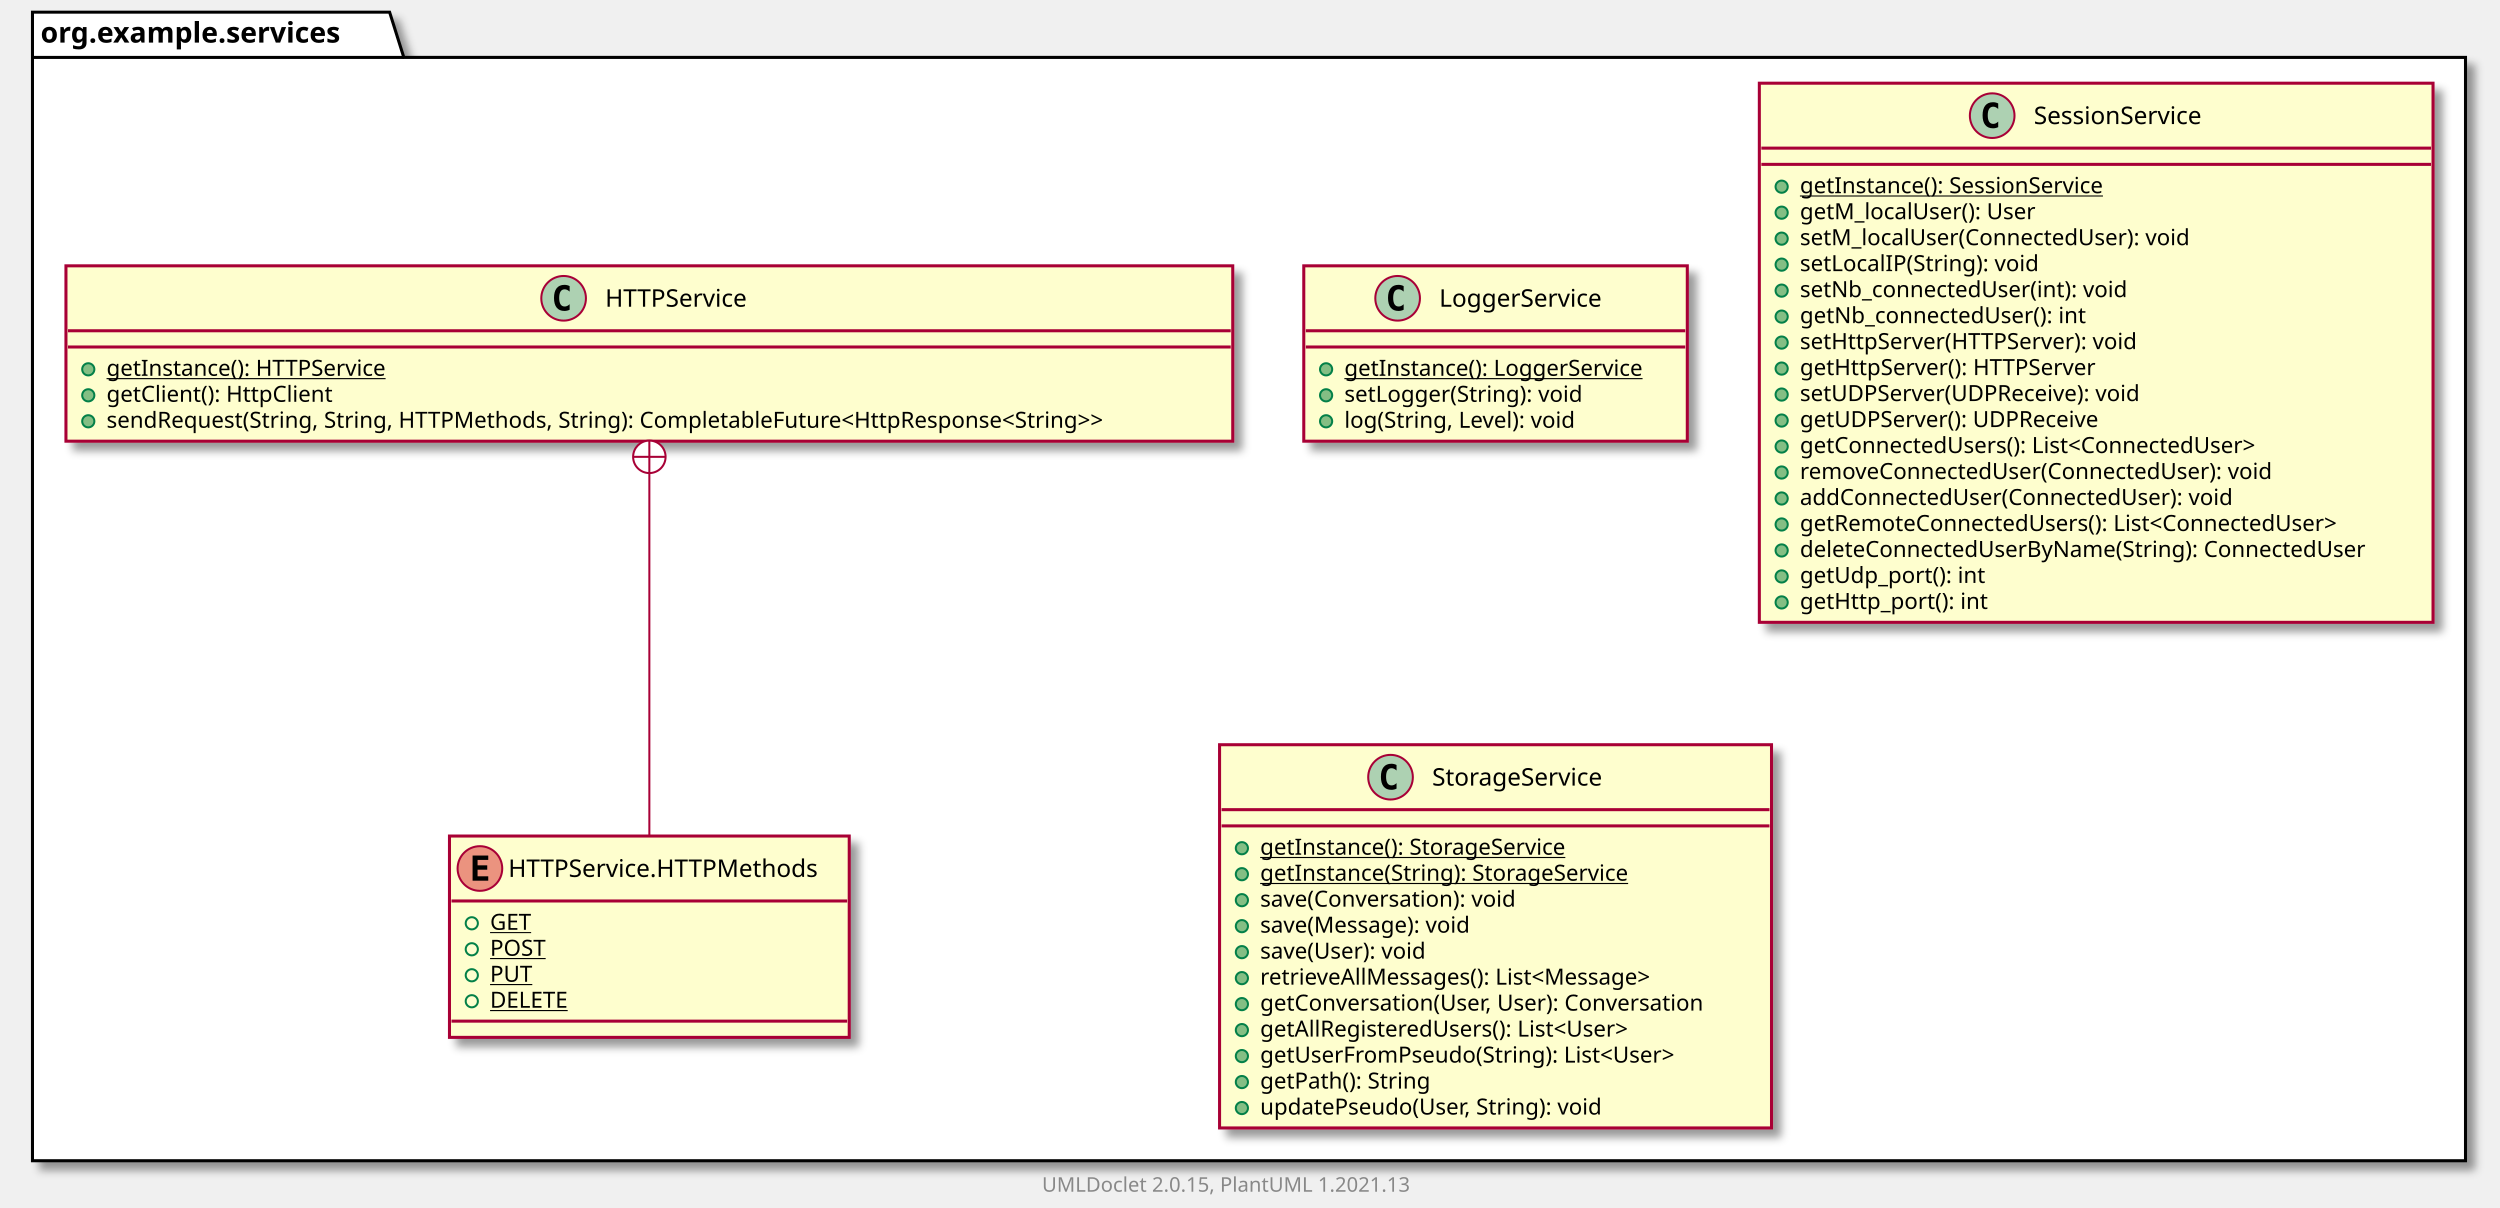
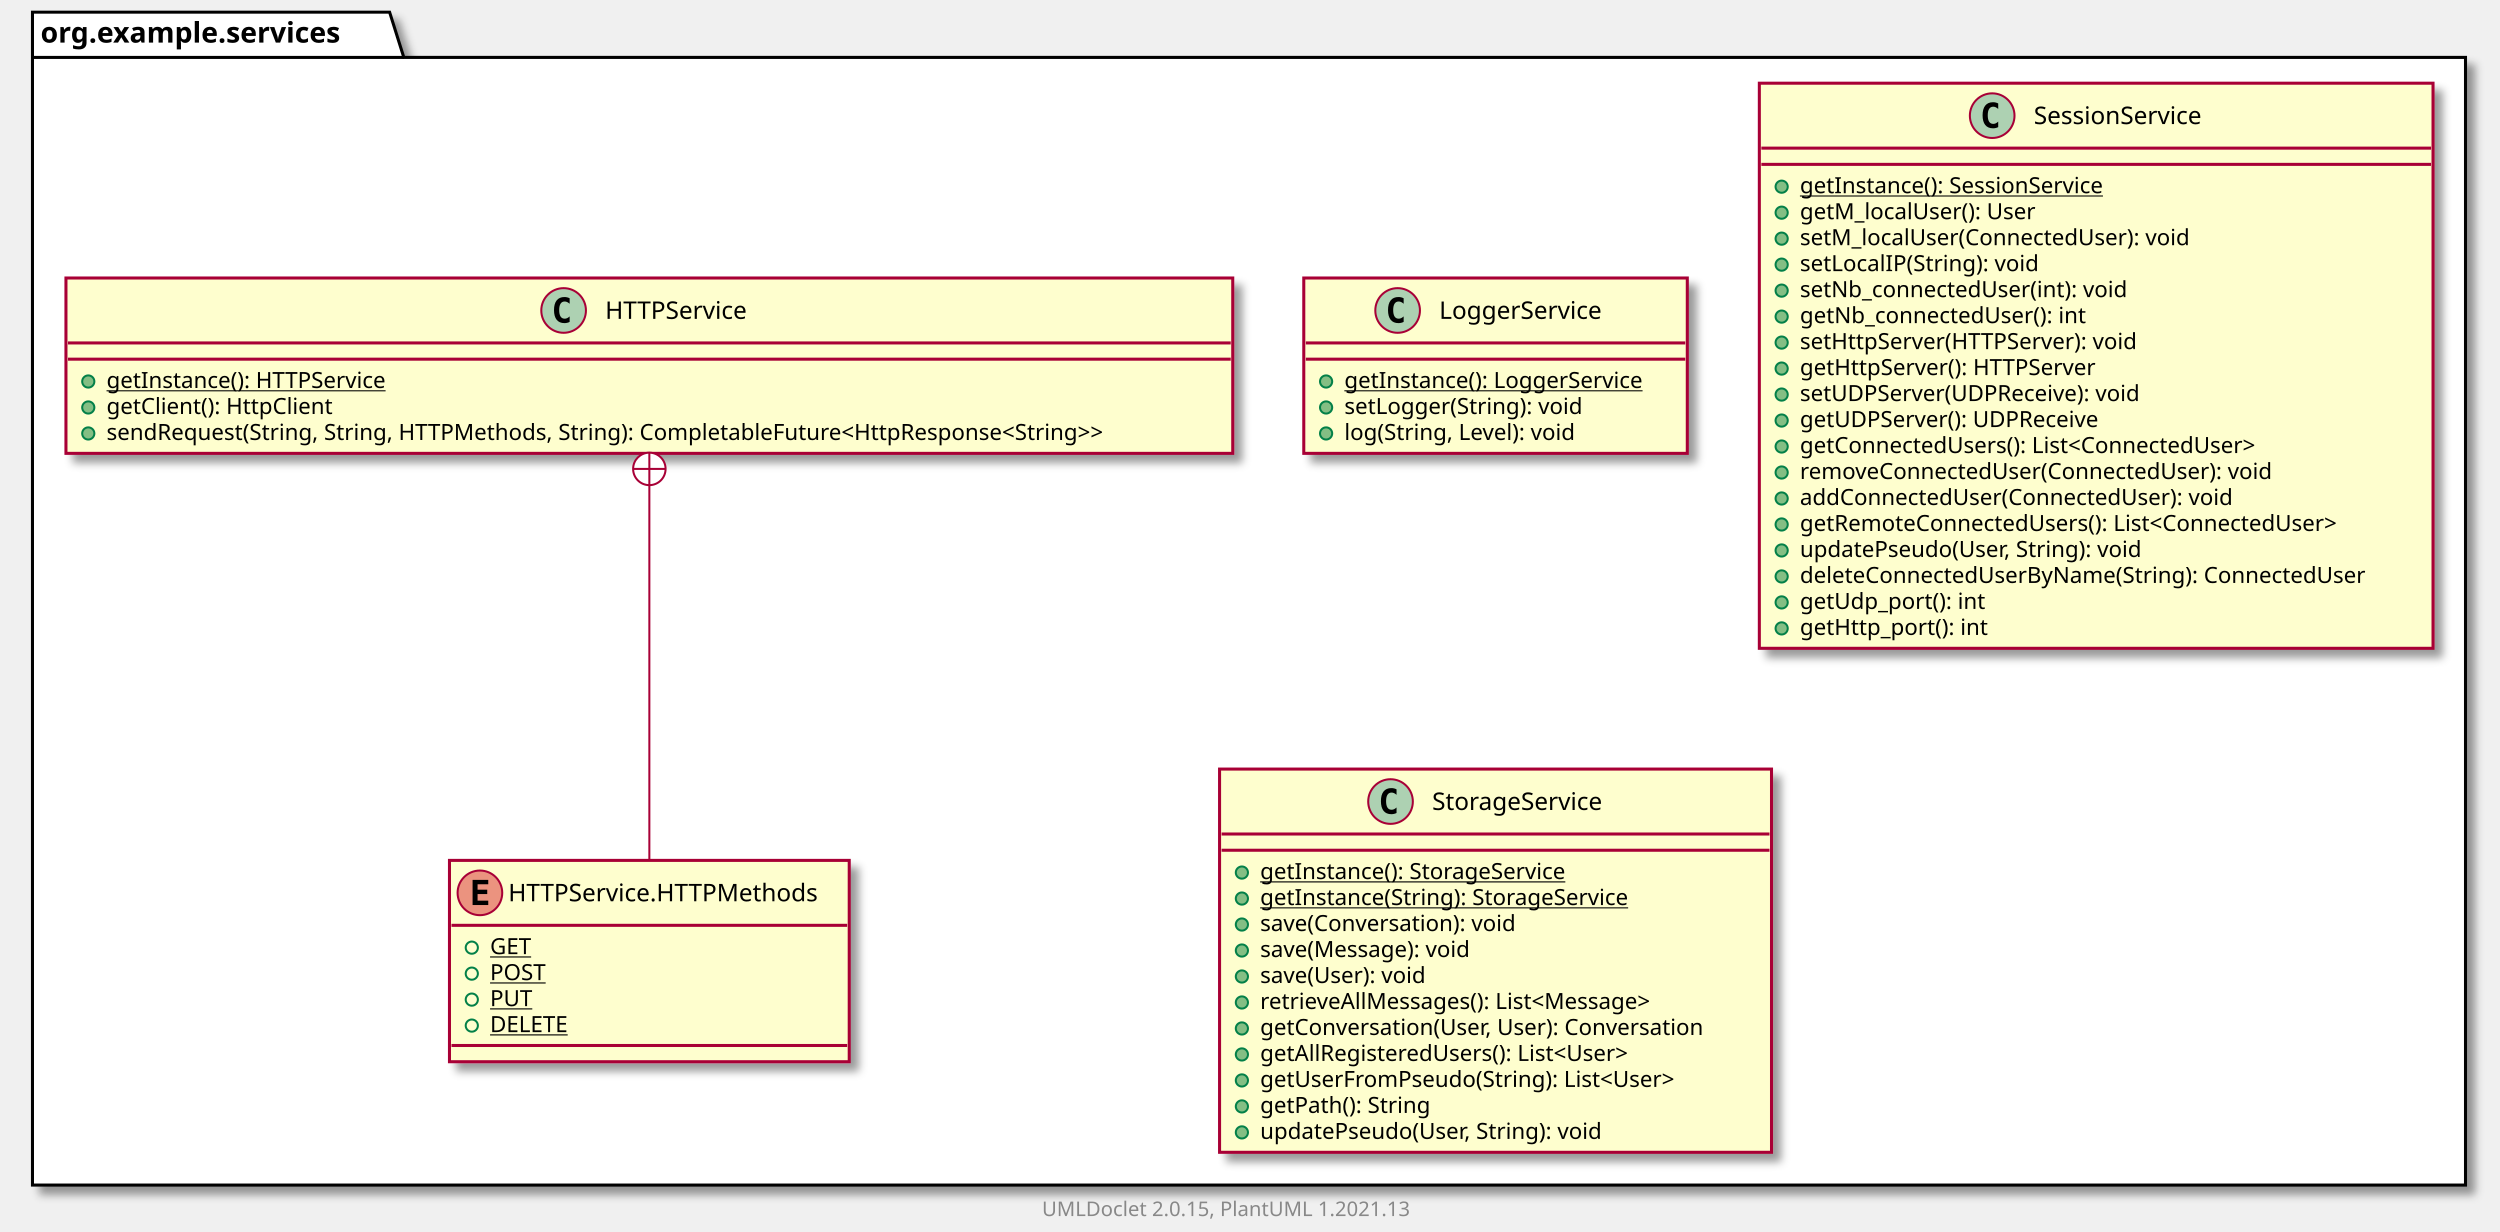
- <svg xmlns="http://www.w3.org/2000/svg" xmlns:xlink="http://www.w3.org/1999/xlink" contentScriptType="application/ecmascript" contentStyleType="text/css" height="595px" preserveAspectRatio="none" style="width:1232px;height:595px;background:#FFFFFF;" version="1.1" viewBox="0 0 1232 595" width="1232px" zoomAndPan="magnify">
+ <svg xmlns="http://www.w3.org/2000/svg" xmlns:xlink="http://www.w3.org/1999/xlink" contentScriptType="application/ecmascript" contentStyleType="text/css" height="607px" preserveAspectRatio="none" style="width:1232px;height:607px;background:#FFFFFF;" version="1.1" viewBox="0 0 1232 607" width="1232px" zoomAndPan="magnify">
  <defs>
-     <filter height="300%" id="fzl53jey7a62h" width="300%" x="-1" y="-1">
+     <filter height="300%" id="ff21q2yo9mvv9" width="300%" x="-1" y="-1">
      <feGaussianBlur result="blurOut" stdDeviation="2.0" />
      <feColorMatrix in="blurOut" result="blurOut2" type="matrix" values="0 0 0 0 0 0 0 0 0 0 0 0 0 0 0 0 0 0 .4 0" />
      <feOffset dx="4.0" dy="4.0" in="blurOut2" result="blurOut3" />
      <feBlend in="SourceGraphic" in2="blurOut3" mode="normal" />
    </filter>
  </defs>
  <g>
-     <polygon fill="#FFFFFF" filter="url(#fzl53jey7a62h)" points="16,6,192,6,199,28.297,1215,28.297,1215,572,16,572,16,6" style="stroke:#000000;stroke-width:1.5;" />
+     <polygon fill="#FFFFFF" filter="url(#ff21q2yo9mvv9)" points="16,6,192,6,199,28.297,1215,28.297,1215,584,16,584,16,6" style="stroke:#000000;stroke-width:1.5;" />
    <line style="stroke:#000000;stroke-width:1.5;" x1="16" x2="199" y1="28.297" y2="28.297" />
    <text fill="#000000" font-family="sans-serif" font-size="14" font-weight="bold" lengthAdjust="spacing" textLength="170" x="20" y="20.995">org.example.services</text>
    <a href="LoggerService.html" target="_top" title="LoggerService.html" xlink:actuate="onRequest" xlink:href="LoggerService.html" xlink:show="new" xlink:title="LoggerService.html" xlink:type="simple">
-       <rect codeLine="3" fill="#FEFECE" filter="url(#fzl53jey7a62h)" height="86.414" id="org.example.services.LoggerService" style="stroke:#A80036;stroke-width:1.5;" width="189" x="642.5" y="131" />
-       <ellipse cx="688.75" cy="147" fill="#ADD1B2" rx="11" ry="11" style="stroke:#A80036;stroke-width:1.0;" />
-       <path d="M691.719,152.641 Q691.141,152.938 690.5,153.078 Q689.859,153.234 689.156,153.234 Q686.656,153.234 685.328,151.594 Q684.016,149.938 684.016,146.812 Q684.016,143.688 685.328,142.031 Q686.656,140.375 689.156,140.375 Q689.859,140.375 690.5,140.531 Q691.156,140.688 691.719,140.984 L691.719,143.703 Q691.094,143.125 690.5,142.859 Q689.906,142.578 689.281,142.578 Q687.938,142.578 687.25,143.656 Q686.562,144.719 686.562,146.812 Q686.562,148.906 687.25,149.984 Q687.938,151.047 689.281,151.047 Q689.906,151.047 690.5,150.781 Q691.094,150.5 691.719,149.922 L691.719,152.641 Z " fill="#000000" />
-       <text fill="#000000" font-family="sans-serif" font-size="12" lengthAdjust="spacing" textLength="88" x="709.25" y="151.154">LoggerService</text>
-       <line style="stroke:#A80036;stroke-width:1.5;" x1="643.5" x2="830.5" y1="163" y2="163" />
-       <line style="stroke:#A80036;stroke-width:1.5;" x1="643.5" x2="830.5" y1="171" y2="171" />
-       <ellipse cx="653.5" cy="182" fill="#84BE84" rx="3" ry="3" style="stroke:#038048;stroke-width:1.0;" />
-       <text fill="#000000" font-family="sans-serif" font-size="11" lengthAdjust="spacing" text-decoration="underline" textLength="163" x="662.5" y="185.21">getInstance(): LoggerService</text>
-       <ellipse cx="653.5" cy="194.805" fill="#84BE84" rx="3" ry="3" style="stroke:#038048;stroke-width:1.0;" />
-       <text fill="#000000" font-family="sans-serif" font-size="11" lengthAdjust="spacing" textLength="130" x="662.5" y="198.015">setLogger(String): void</text>
-       <ellipse cx="653.5" cy="207.609" fill="#84BE84" rx="3" ry="3" style="stroke:#038048;stroke-width:1.0;" />
-       <text fill="#000000" font-family="sans-serif" font-size="11" lengthAdjust="spacing" textLength="127" x="662.5" y="210.82">log(String, Level): void</text>
+       <rect codeLine="3" fill="#FEFECE" filter="url(#ff21q2yo9mvv9)" height="86.414" id="org.example.services.LoggerService" style="stroke:#A80036;stroke-width:1.5;" width="189" x="642.5" y="137" />
+       <ellipse cx="688.75" cy="153" fill="#ADD1B2" rx="11" ry="11" style="stroke:#A80036;stroke-width:1.0;" />
+       <path d="M691.719,158.641 Q691.141,158.938 690.5,159.078 Q689.859,159.234 689.156,159.234 Q686.656,159.234 685.328,157.594 Q684.016,155.938 684.016,152.812 Q684.016,149.688 685.328,148.031 Q686.656,146.375 689.156,146.375 Q689.859,146.375 690.5,146.531 Q691.156,146.688 691.719,146.984 L691.719,149.703 Q691.094,149.125 690.5,148.859 Q689.906,148.578 689.281,148.578 Q687.938,148.578 687.25,149.656 Q686.562,150.719 686.562,152.812 Q686.562,154.906 687.25,155.984 Q687.938,157.047 689.281,157.047 Q689.906,157.047 690.5,156.781 Q691.094,156.5 691.719,155.922 L691.719,158.641 Z " fill="#000000" />
+       <text fill="#000000" font-family="sans-serif" font-size="12" lengthAdjust="spacing" textLength="88" x="709.25" y="157.154">LoggerService</text>
+       <line style="stroke:#A80036;stroke-width:1.5;" x1="643.5" x2="830.5" y1="169" y2="169" />
+       <line style="stroke:#A80036;stroke-width:1.5;" x1="643.5" x2="830.5" y1="177" y2="177" />
+       <ellipse cx="653.5" cy="188" fill="#84BE84" rx="3" ry="3" style="stroke:#038048;stroke-width:1.0;" />
+       <text fill="#000000" font-family="sans-serif" font-size="11" lengthAdjust="spacing" text-decoration="underline" textLength="163" x="662.5" y="191.21">getInstance(): LoggerService</text>
+       <ellipse cx="653.5" cy="200.805" fill="#84BE84" rx="3" ry="3" style="stroke:#038048;stroke-width:1.0;" />
+       <text fill="#000000" font-family="sans-serif" font-size="11" lengthAdjust="spacing" textLength="130" x="662.5" y="204.015">setLogger(String): void</text>
+       <ellipse cx="653.5" cy="213.609" fill="#84BE84" rx="3" ry="3" style="stroke:#038048;stroke-width:1.0;" />
+       <text fill="#000000" font-family="sans-serif" font-size="11" lengthAdjust="spacing" textLength="127" x="662.5" y="216.82">log(String, Level): void</text>
    </a>
    <a href="SessionService.html" target="_top" title="SessionService.html" xlink:actuate="onRequest" xlink:href="SessionService.html" xlink:show="new" xlink:title="SessionService.html" xlink:type="simple">
-       <rect codeLine="9" fill="#FEFECE" filter="url(#fzl53jey7a62h)" height="265.68" id="org.example.services.SessionService" style="stroke:#A80036;stroke-width:1.5;" width="332" x="867" y="41" />
+       <rect codeLine="9" fill="#FEFECE" filter="url(#ff21q2yo9mvv9)" height="278.484" id="org.example.services.SessionService" style="stroke:#A80036;stroke-width:1.5;" width="332" x="867" y="41" />
      <ellipse cx="981.75" cy="57" fill="#ADD1B2" rx="11" ry="11" style="stroke:#A80036;stroke-width:1.0;" />
      <path d="M984.719,62.641 Q984.141,62.938 983.5,63.078 Q982.859,63.234 982.156,63.234 Q979.656,63.234 978.328,61.594 Q977.016,59.938 977.016,56.812 Q977.016,53.688 978.328,52.031 Q979.656,50.375 982.156,50.375 Q982.859,50.375 983.5,50.531 Q984.156,50.688 984.719,50.984 L984.719,53.703 Q984.094,53.125 983.5,52.859 Q982.906,52.578 982.281,52.578 Q980.938,52.578 980.25,53.656 Q979.562,54.719 979.562,56.812 Q979.562,58.906 980.25,59.984 Q980.938,61.047 982.281,61.047 Q982.906,61.047 983.5,60.781 Q984.094,60.5 984.719,59.922 L984.719,62.641 Z " fill="#000000" />
      <text fill="#000000" font-family="sans-serif" font-size="12" lengthAdjust="spacing" textLength="94" x="1002.25" y="61.154">SessionService</text>
      <line style="stroke:#A80036;stroke-width:1.5;" x1="868" x2="1198" y1="73" y2="73" />
      <line style="stroke:#A80036;stroke-width:1.5;" x1="868" x2="1198" y1="81" y2="81" />
      <ellipse cx="878" cy="92" fill="#84BE84" rx="3" ry="3" style="stroke:#038048;stroke-width:1.0;" />
      <text fill="#000000" font-family="sans-serif" font-size="11" lengthAdjust="spacing" text-decoration="underline" textLength="170" x="887" y="95.21">getInstance(): SessionService</text>
      <ellipse cx="878" cy="104.805" fill="#84BE84" rx="3" ry="3" style="stroke:#038048;stroke-width:1.0;" />
      <text fill="#000000" font-family="sans-serif" font-size="11" lengthAdjust="spacing" textLength="129" x="887" y="108.015">getM_localUser(): User</text>
      <ellipse cx="878" cy="117.609" fill="#84BE84" rx="3" ry="3" style="stroke:#038048;stroke-width:1.0;" />
      <text fill="#000000" font-family="sans-serif" font-size="11" lengthAdjust="spacing" textLength="212" x="887" y="120.82">setM_localUser(ConnectedUser): void</text>
      <ellipse cx="878" cy="130.414" fill="#84BE84" rx="3" ry="3" style="stroke:#038048;stroke-width:1.0;" />
      <text fill="#000000" font-family="sans-serif" font-size="11" lengthAdjust="spacing" textLength="130" x="887" y="133.625">setLocalIP(String): void</text>
      <ellipse cx="878" cy="143.219" fill="#84BE84" rx="3" ry="3" style="stroke:#038048;stroke-width:1.0;" />
      <text fill="#000000" font-family="sans-serif" font-size="11" lengthAdjust="spacing" textLength="177" x="887" y="146.429">setNb_connectedUser(int): void</text>
      <ellipse cx="878" cy="156.023" fill="#84BE84" rx="3" ry="3" style="stroke:#038048;stroke-width:1.0;" />
      <text fill="#000000" font-family="sans-serif" font-size="11" lengthAdjust="spacing" textLength="154" x="887" y="159.234">getNb_connectedUser(): int</text>
      <ellipse cx="878" cy="168.828" fill="#84BE84" rx="3" ry="3" style="stroke:#038048;stroke-width:1.0;" />
      <text fill="#000000" font-family="sans-serif" font-size="11" lengthAdjust="spacing" textLength="185" x="887" y="172.039">setHttpServer(HTTPServer): void</text>
      <ellipse cx="878" cy="181.633" fill="#84BE84" rx="3" ry="3" style="stroke:#038048;stroke-width:1.0;" />
      <text fill="#000000" font-family="sans-serif" font-size="11" lengthAdjust="spacing" textLength="162" x="887" y="184.843">getHttpServer(): HTTPServer</text>
      <ellipse cx="878" cy="194.438" fill="#84BE84" rx="3" ry="3" style="stroke:#038048;stroke-width:1.0;" />
      <text fill="#000000" font-family="sans-serif" font-size="11" lengthAdjust="spacing" textLength="184" x="887" y="197.648">setUDPServer(UDPReceive): void</text>
      <ellipse cx="878" cy="207.242" fill="#84BE84" rx="3" ry="3" style="stroke:#038048;stroke-width:1.0;" />
      <text fill="#000000" font-family="sans-serif" font-size="11" lengthAdjust="spacing" textLength="161" x="887" y="210.453">getUDPServer(): UDPReceive</text>
      <ellipse cx="878" cy="220.047" fill="#84BE84" rx="3" ry="3" style="stroke:#038048;stroke-width:1.0;" />
      <text fill="#000000" font-family="sans-serif" font-size="11" lengthAdjust="spacing" textLength="253" x="887" y="223.257">getConnectedUsers(): List&lt;ConnectedUser&gt;</text>
      <ellipse cx="878" cy="232.852" fill="#84BE84" rx="3" ry="3" style="stroke:#038048;stroke-width:1.0;" />
      <text fill="#000000" font-family="sans-serif" font-size="11" lengthAdjust="spacing" textLength="256" x="887" y="236.062">removeConnectedUser(ConnectedUser): void</text>
      <ellipse cx="878" cy="245.656" fill="#84BE84" rx="3" ry="3" style="stroke:#038048;stroke-width:1.0;" />
      <text fill="#000000" font-family="sans-serif" font-size="11" lengthAdjust="spacing" textLength="234" x="887" y="248.867">addConnectedUser(ConnectedUser): void</text>
      <ellipse cx="878" cy="258.461" fill="#84BE84" rx="3" ry="3" style="stroke:#038048;stroke-width:1.0;" />
      <text fill="#000000" font-family="sans-serif" font-size="11" lengthAdjust="spacing" textLength="296" x="887" y="261.671">getRemoteConnectedUsers(): List&lt;ConnectedUser&gt;</text>
      <ellipse cx="878" cy="271.266" fill="#84BE84" rx="3" ry="3" style="stroke:#038048;stroke-width:1.0;" />
-       <text fill="#000000" font-family="sans-serif" font-size="11" lengthAdjust="spacing" textLength="306" x="887" y="274.476">deleteConnectedUserByName(String): ConnectedUser</text>
+       <text fill="#000000" font-family="sans-serif" font-size="11" lengthAdjust="spacing" textLength="189" x="887" y="274.476">updatePseudo(User, String): void</text>
      <ellipse cx="878" cy="284.07" fill="#84BE84" rx="3" ry="3" style="stroke:#038048;stroke-width:1.0;" />
-       <text fill="#000000" font-family="sans-serif" font-size="11" lengthAdjust="spacing" textLength="99" x="887" y="287.281">getUdp_port(): int</text>
+       <text fill="#000000" font-family="sans-serif" font-size="11" lengthAdjust="spacing" textLength="306" x="887" y="287.281">deleteConnectedUserByName(String): ConnectedUser</text>
      <ellipse cx="878" cy="296.875" fill="#84BE84" rx="3" ry="3" style="stroke:#038048;stroke-width:1.0;" />
-       <text fill="#000000" font-family="sans-serif" font-size="11" lengthAdjust="spacing" textLength="100" x="887" y="300.085">getHttp_port(): int</text>
+       <text fill="#000000" font-family="sans-serif" font-size="11" lengthAdjust="spacing" textLength="99" x="887" y="300.085">getUdp_port(): int</text>
+       <ellipse cx="878" cy="309.68" fill="#84BE84" rx="3" ry="3" style="stroke:#038048;stroke-width:1.0;" />
+       <text fill="#000000" font-family="sans-serif" font-size="11" lengthAdjust="spacing" textLength="100" x="887" y="312.89">getHttp_port(): int</text>
    </a>
    <a href="StorageService.html" target="_top" title="StorageService.html" xlink:actuate="onRequest" xlink:href="StorageService.html" xlink:show="new" xlink:title="StorageService.html" xlink:type="simple">
-       <rect codeLine="29" fill="#FEFECE" filter="url(#fzl53jey7a62h)" height="188.852" id="org.example.services.StorageService" style="stroke:#A80036;stroke-width:1.5;" width="272" x="601" y="367" />
-       <ellipse cx="685.25" cy="383" fill="#ADD1B2" rx="11" ry="11" style="stroke:#A80036;stroke-width:1.0;" />
-       <path d="M688.219,388.641 Q687.641,388.938 687,389.078 Q686.359,389.234 685.656,389.234 Q683.156,389.234 681.828,387.594 Q680.516,385.938 680.516,382.812 Q680.516,379.688 681.828,378.031 Q683.156,376.375 685.656,376.375 Q686.359,376.375 687,376.531 Q687.656,376.688 688.219,376.984 L688.219,379.703 Q687.594,379.125 687,378.859 Q686.406,378.578 685.781,378.578 Q684.438,378.578 683.75,379.656 Q683.062,380.719 683.062,382.812 Q683.062,384.906 683.75,385.984 Q684.438,387.047 685.781,387.047 Q686.406,387.047 687,386.781 Q687.594,386.5 688.219,385.922 L688.219,388.641 Z " fill="#000000" />
-       <text fill="#000000" font-family="sans-serif" font-size="12" lengthAdjust="spacing" textLength="95" x="705.75" y="387.154">StorageService</text>
-       <line style="stroke:#A80036;stroke-width:1.5;" x1="602" x2="872" y1="399" y2="399" />
-       <line style="stroke:#A80036;stroke-width:1.5;" x1="602" x2="872" y1="407" y2="407" />
-       <ellipse cx="612" cy="418" fill="#84BE84" rx="3" ry="3" style="stroke:#038048;stroke-width:1.0;" />
-       <text fill="#000000" font-family="sans-serif" font-size="11" lengthAdjust="spacing" text-decoration="underline" textLength="169" x="621" y="421.21">getInstance(): StorageService</text>
-       <ellipse cx="612" cy="430.805" fill="#84BE84" rx="3" ry="3" style="stroke:#038048;stroke-width:1.0;" />
-       <text fill="#000000" font-family="sans-serif" font-size="11" lengthAdjust="spacing" text-decoration="underline" textLength="203" x="621" y="434.015">getInstance(String): StorageService</text>
-       <ellipse cx="612" cy="443.609" fill="#84BE84" rx="3" ry="3" style="stroke:#038048;stroke-width:1.0;" />
-       <text fill="#000000" font-family="sans-serif" font-size="11" lengthAdjust="spacing" textLength="141" x="621" y="446.82">save(Conversation): void</text>
-       <ellipse cx="612" cy="456.414" fill="#84BE84" rx="3" ry="3" style="stroke:#038048;stroke-width:1.0;" />
-       <text fill="#000000" font-family="sans-serif" font-size="11" lengthAdjust="spacing" textLength="117" x="621" y="459.625">save(Message): void</text>
-       <ellipse cx="612" cy="469.219" fill="#84BE84" rx="3" ry="3" style="stroke:#038048;stroke-width:1.0;" />
-       <text fill="#000000" font-family="sans-serif" font-size="11" lengthAdjust="spacing" textLength="93" x="621" y="472.429">save(User): void</text>
-       <ellipse cx="612" cy="482.023" fill="#84BE84" rx="3" ry="3" style="stroke:#038048;stroke-width:1.0;" />
-       <text fill="#000000" font-family="sans-serif" font-size="11" lengthAdjust="spacing" textLength="220" x="621" y="485.234">retrieveAllMessages(): List&lt;Message&gt;</text>
-       <ellipse cx="612" cy="494.828" fill="#84BE84" rx="3" ry="3" style="stroke:#038048;stroke-width:1.0;" />
-       <text fill="#000000" font-family="sans-serif" font-size="11" lengthAdjust="spacing" textLength="246" x="621" y="498.039">getConversation(User, User): Conversation</text>
-       <ellipse cx="612" cy="507.633" fill="#84BE84" rx="3" ry="3" style="stroke:#038048;stroke-width:1.0;" />
-       <text fill="#000000" font-family="sans-serif" font-size="11" lengthAdjust="spacing" textLength="207" x="621" y="510.843">getAllRegisteredUsers(): List&lt;User&gt;</text>
-       <ellipse cx="612" cy="520.438" fill="#84BE84" rx="3" ry="3" style="stroke:#038048;stroke-width:1.0;" />
-       <text fill="#000000" font-family="sans-serif" font-size="11" lengthAdjust="spacing" textLength="231" x="621" y="523.648">getUserFromPseudo(String): List&lt;User&gt;</text>
-       <ellipse cx="612" cy="533.242" fill="#84BE84" rx="3" ry="3" style="stroke:#038048;stroke-width:1.0;" />
-       <text fill="#000000" font-family="sans-serif" font-size="11" lengthAdjust="spacing" textLength="93" x="621" y="536.453">getPath(): String</text>
-       <ellipse cx="612" cy="546.047" fill="#84BE84" rx="3" ry="3" style="stroke:#038048;stroke-width:1.0;" />
-       <text fill="#000000" font-family="sans-serif" font-size="11" lengthAdjust="spacing" textLength="189" x="621" y="549.257">updatePseudo(User, String): void</text>
+       <rect codeLine="30" fill="#FEFECE" filter="url(#ff21q2yo9mvv9)" height="188.852" id="org.example.services.StorageService" style="stroke:#A80036;stroke-width:1.5;" width="272" x="601" y="379" />
+       <ellipse cx="685.25" cy="395" fill="#ADD1B2" rx="11" ry="11" style="stroke:#A80036;stroke-width:1.0;" />
+       <path d="M688.219,400.641 Q687.641,400.938 687,401.078 Q686.359,401.234 685.656,401.234 Q683.156,401.234 681.828,399.594 Q680.516,397.938 680.516,394.812 Q680.516,391.688 681.828,390.031 Q683.156,388.375 685.656,388.375 Q686.359,388.375 687,388.531 Q687.656,388.688 688.219,388.984 L688.219,391.703 Q687.594,391.125 687,390.859 Q686.406,390.578 685.781,390.578 Q684.438,390.578 683.75,391.656 Q683.062,392.719 683.062,394.812 Q683.062,396.906 683.75,397.984 Q684.438,399.047 685.781,399.047 Q686.406,399.047 687,398.781 Q687.594,398.5 688.219,397.922 L688.219,400.641 Z " fill="#000000" />
+       <text fill="#000000" font-family="sans-serif" font-size="12" lengthAdjust="spacing" textLength="95" x="705.75" y="399.154">StorageService</text>
+       <line style="stroke:#A80036;stroke-width:1.5;" x1="602" x2="872" y1="411" y2="411" />
+       <line style="stroke:#A80036;stroke-width:1.5;" x1="602" x2="872" y1="419" y2="419" />
+       <ellipse cx="612" cy="430" fill="#84BE84" rx="3" ry="3" style="stroke:#038048;stroke-width:1.0;" />
+       <text fill="#000000" font-family="sans-serif" font-size="11" lengthAdjust="spacing" text-decoration="underline" textLength="169" x="621" y="433.21">getInstance(): StorageService</text>
+       <ellipse cx="612" cy="442.805" fill="#84BE84" rx="3" ry="3" style="stroke:#038048;stroke-width:1.0;" />
+       <text fill="#000000" font-family="sans-serif" font-size="11" lengthAdjust="spacing" text-decoration="underline" textLength="203" x="621" y="446.015">getInstance(String): StorageService</text>
+       <ellipse cx="612" cy="455.609" fill="#84BE84" rx="3" ry="3" style="stroke:#038048;stroke-width:1.0;" />
+       <text fill="#000000" font-family="sans-serif" font-size="11" lengthAdjust="spacing" textLength="141" x="621" y="458.82">save(Conversation): void</text>
+       <ellipse cx="612" cy="468.414" fill="#84BE84" rx="3" ry="3" style="stroke:#038048;stroke-width:1.0;" />
+       <text fill="#000000" font-family="sans-serif" font-size="11" lengthAdjust="spacing" textLength="117" x="621" y="471.625">save(Message): void</text>
+       <ellipse cx="612" cy="481.219" fill="#84BE84" rx="3" ry="3" style="stroke:#038048;stroke-width:1.0;" />
+       <text fill="#000000" font-family="sans-serif" font-size="11" lengthAdjust="spacing" textLength="93" x="621" y="484.429">save(User): void</text>
+       <ellipse cx="612" cy="494.023" fill="#84BE84" rx="3" ry="3" style="stroke:#038048;stroke-width:1.0;" />
+       <text fill="#000000" font-family="sans-serif" font-size="11" lengthAdjust="spacing" textLength="220" x="621" y="497.234">retrieveAllMessages(): List&lt;Message&gt;</text>
+       <ellipse cx="612" cy="506.828" fill="#84BE84" rx="3" ry="3" style="stroke:#038048;stroke-width:1.0;" />
+       <text fill="#000000" font-family="sans-serif" font-size="11" lengthAdjust="spacing" textLength="246" x="621" y="510.039">getConversation(User, User): Conversation</text>
+       <ellipse cx="612" cy="519.633" fill="#84BE84" rx="3" ry="3" style="stroke:#038048;stroke-width:1.0;" />
+       <text fill="#000000" font-family="sans-serif" font-size="11" lengthAdjust="spacing" textLength="207" x="621" y="522.843">getAllRegisteredUsers(): List&lt;User&gt;</text>
+       <ellipse cx="612" cy="532.438" fill="#84BE84" rx="3" ry="3" style="stroke:#038048;stroke-width:1.0;" />
+       <text fill="#000000" font-family="sans-serif" font-size="11" lengthAdjust="spacing" textLength="231" x="621" y="535.648">getUserFromPseudo(String): List&lt;User&gt;</text>
+       <ellipse cx="612" cy="545.242" fill="#84BE84" rx="3" ry="3" style="stroke:#038048;stroke-width:1.0;" />
+       <text fill="#000000" font-family="sans-serif" font-size="11" lengthAdjust="spacing" textLength="93" x="621" y="548.453">getPath(): String</text>
+       <ellipse cx="612" cy="558.047" fill="#84BE84" rx="3" ry="3" style="stroke:#038048;stroke-width:1.0;" />
+       <text fill="#000000" font-family="sans-serif" font-size="11" lengthAdjust="spacing" textLength="189" x="621" y="561.257">updatePseudo(User, String): void</text>
    </a>
    <a href="HTTPService.html" target="_top" title="HTTPService.html" xlink:actuate="onRequest" xlink:href="HTTPService.html" xlink:show="new" xlink:title="HTTPService.html" xlink:type="simple">
-       <rect codeLine="43" fill="#FEFECE" filter="url(#fzl53jey7a62h)" height="86.414" id="org.example.services.HTTPService" style="stroke:#A80036;stroke-width:1.5;" width="575" x="32.5" y="131" />
-       <ellipse cx="277.75" cy="147" fill="#ADD1B2" rx="11" ry="11" style="stroke:#A80036;stroke-width:1.0;" />
-       <path d="M280.719,152.641 Q280.141,152.938 279.5,153.078 Q278.859,153.234 278.156,153.234 Q275.656,153.234 274.328,151.594 Q273.016,149.938 273.016,146.812 Q273.016,143.688 274.328,142.031 Q275.656,140.375 278.156,140.375 Q278.859,140.375 279.5,140.531 Q280.156,140.688 280.719,140.984 L280.719,143.703 Q280.094,143.125 279.5,142.859 Q278.906,142.578 278.281,142.578 Q276.938,142.578 276.25,143.656 Q275.562,144.719 275.562,146.812 Q275.562,148.906 276.25,149.984 Q276.938,151.047 278.281,151.047 Q278.906,151.047 279.5,150.781 Q280.094,150.5 280.719,149.922 L280.719,152.641 Z " fill="#000000" />
-       <text fill="#000000" font-family="sans-serif" font-size="12" lengthAdjust="spacing" textLength="76" x="298.25" y="151.154">HTTPService</text>
-       <line style="stroke:#A80036;stroke-width:1.5;" x1="33.5" x2="606.5" y1="163" y2="163" />
-       <line style="stroke:#A80036;stroke-width:1.5;" x1="33.5" x2="606.5" y1="171" y2="171" />
-       <ellipse cx="43.5" cy="182" fill="#84BE84" rx="3" ry="3" style="stroke:#038048;stroke-width:1.0;" />
-       <text fill="#000000" font-family="sans-serif" font-size="11" lengthAdjust="spacing" text-decoration="underline" textLength="153" x="52.5" y="185.21">getInstance(): HTTPService</text>
-       <ellipse cx="43.5" cy="194.805" fill="#84BE84" rx="3" ry="3" style="stroke:#038048;stroke-width:1.0;" />
-       <text fill="#000000" font-family="sans-serif" font-size="11" lengthAdjust="spacing" textLength="121" x="52.5" y="198.015">getClient(): HttpClient</text>
-       <ellipse cx="43.5" cy="207.609" fill="#84BE84" rx="3" ry="3" style="stroke:#038048;stroke-width:1.0;" />
-       <text fill="#000000" font-family="sans-serif" font-size="11" lengthAdjust="spacing" textLength="549" x="52.5" y="210.82">sendRequest(String, String, HTTPMethods, String): CompletableFuture&lt;HttpResponse&lt;String&gt;&gt;</text>
+       <rect codeLine="44" fill="#FEFECE" filter="url(#ff21q2yo9mvv9)" height="86.414" id="org.example.services.HTTPService" style="stroke:#A80036;stroke-width:1.5;" width="575" x="32.5" y="137" />
+       <ellipse cx="277.75" cy="153" fill="#ADD1B2" rx="11" ry="11" style="stroke:#A80036;stroke-width:1.0;" />
+       <path d="M280.719,158.641 Q280.141,158.938 279.5,159.078 Q278.859,159.234 278.156,159.234 Q275.656,159.234 274.328,157.594 Q273.016,155.938 273.016,152.812 Q273.016,149.688 274.328,148.031 Q275.656,146.375 278.156,146.375 Q278.859,146.375 279.5,146.531 Q280.156,146.688 280.719,146.984 L280.719,149.703 Q280.094,149.125 279.5,148.859 Q278.906,148.578 278.281,148.578 Q276.938,148.578 276.25,149.656 Q275.562,150.719 275.562,152.812 Q275.562,154.906 276.25,155.984 Q276.938,157.047 278.281,157.047 Q278.906,157.047 279.5,156.781 Q280.094,156.5 280.719,155.922 L280.719,158.641 Z " fill="#000000" />
+       <text fill="#000000" font-family="sans-serif" font-size="12" lengthAdjust="spacing" textLength="76" x="298.25" y="157.154">HTTPService</text>
+       <line style="stroke:#A80036;stroke-width:1.5;" x1="33.5" x2="606.5" y1="169" y2="169" />
+       <line style="stroke:#A80036;stroke-width:1.5;" x1="33.5" x2="606.5" y1="177" y2="177" />
+       <ellipse cx="43.5" cy="188" fill="#84BE84" rx="3" ry="3" style="stroke:#038048;stroke-width:1.0;" />
+       <text fill="#000000" font-family="sans-serif" font-size="11" lengthAdjust="spacing" text-decoration="underline" textLength="153" x="52.5" y="191.21">getInstance(): HTTPService</text>
+       <ellipse cx="43.5" cy="200.805" fill="#84BE84" rx="3" ry="3" style="stroke:#038048;stroke-width:1.0;" />
+       <text fill="#000000" font-family="sans-serif" font-size="11" lengthAdjust="spacing" textLength="121" x="52.5" y="204.015">getClient(): HttpClient</text>
+       <ellipse cx="43.5" cy="213.609" fill="#84BE84" rx="3" ry="3" style="stroke:#038048;stroke-width:1.0;" />
+       <text fill="#000000" font-family="sans-serif" font-size="11" lengthAdjust="spacing" textLength="549" x="52.5" y="216.82">sendRequest(String, String, HTTPMethods, String): CompletableFuture&lt;HttpResponse&lt;String&gt;&gt;</text>
    </a>
    <a href="HTTPService.HTTPMethods.html" target="_top" title="HTTPService.HTTPMethods.html" xlink:actuate="onRequest" xlink:href="HTTPService.HTTPMethods.html" xlink:show="new" xlink:title="HTTPService.HTTPMethods.html" xlink:type="simple">
-       <rect codeLine="49" fill="#FEFECE" filter="url(#fzl53jey7a62h)" height="99.219" id="org.example.services.HTTPService.HTTPMethods" style="stroke:#A80036;stroke-width:1.5;" width="197" x="221.5" y="412" />
-       <ellipse cx="236.5" cy="428" fill="#EB937F" rx="11" ry="11" style="stroke:#A80036;stroke-width:1.0;" />
-       <path d="M240.609,434 L232.891,434 L232.891,421.609 L240.609,421.609 L240.609,423.766 L235.344,423.766 L235.344,426.438 L240.109,426.438 L240.109,428.594 L235.344,428.594 L235.344,431.844 L240.609,431.844 L240.609,434 Z " fill="#000000" />
-       <text fill="#000000" font-family="sans-serif" font-size="12" lengthAdjust="spacing" textLength="165" x="250.5" y="432.154">HTTPService.HTTPMethods</text>
-       <line style="stroke:#A80036;stroke-width:1.5;" x1="222.5" x2="417.5" y1="444" y2="444" />
-       <ellipse cx="232.5" cy="455" rx="3" ry="3" style="stroke:#038048;stroke-width:1.0;fill:none;" />
-       <text fill="#000000" font-family="sans-serif" font-size="11" lengthAdjust="spacing" text-decoration="underline" textLength="23" x="241.5" y="458.21">GET</text>
-       <ellipse cx="232.5" cy="467.805" rx="3" ry="3" style="stroke:#038048;stroke-width:1.0;fill:none;" />
-       <text fill="#000000" font-family="sans-serif" font-size="11" lengthAdjust="spacing" text-decoration="underline" textLength="31" x="241.5" y="471.015">POST</text>
-       <ellipse cx="232.5" cy="480.609" rx="3" ry="3" style="stroke:#038048;stroke-width:1.0;fill:none;" />
-       <text fill="#000000" font-family="sans-serif" font-size="11" lengthAdjust="spacing" text-decoration="underline" textLength="22" x="241.5" y="483.82">PUT</text>
-       <ellipse cx="232.5" cy="493.414" rx="3" ry="3" style="stroke:#038048;stroke-width:1.0;fill:none;" />
-       <text fill="#000000" font-family="sans-serif" font-size="11" lengthAdjust="spacing" text-decoration="underline" textLength="42" x="241.5" y="496.625">DELETE</text>
-       <line style="stroke:#A80036;stroke-width:1.5;" x1="222.5" x2="417.5" y1="503.219" y2="503.219" />
+       <rect codeLine="50" fill="#FEFECE" filter="url(#ff21q2yo9mvv9)" height="99.219" id="org.example.services.HTTPService.HTTPMethods" style="stroke:#A80036;stroke-width:1.5;" width="197" x="221.5" y="424" />
+       <ellipse cx="236.5" cy="440" fill="#EB937F" rx="11" ry="11" style="stroke:#A80036;stroke-width:1.0;" />
+       <path d="M240.609,446 L232.891,446 L232.891,433.609 L240.609,433.609 L240.609,435.766 L235.344,435.766 L235.344,438.438 L240.109,438.438 L240.109,440.594 L235.344,440.594 L235.344,443.844 L240.609,443.844 L240.609,446 Z " fill="#000000" />
+       <text fill="#000000" font-family="sans-serif" font-size="12" lengthAdjust="spacing" textLength="165" x="250.5" y="444.154">HTTPService.HTTPMethods</text>
+       <line style="stroke:#A80036;stroke-width:1.5;" x1="222.5" x2="417.5" y1="456" y2="456" />
+       <ellipse cx="232.5" cy="467" rx="3" ry="3" style="stroke:#038048;stroke-width:1.0;fill:none;" />
+       <text fill="#000000" font-family="sans-serif" font-size="11" lengthAdjust="spacing" text-decoration="underline" textLength="23" x="241.5" y="470.21">GET</text>
+       <ellipse cx="232.5" cy="479.805" rx="3" ry="3" style="stroke:#038048;stroke-width:1.0;fill:none;" />
+       <text fill="#000000" font-family="sans-serif" font-size="11" lengthAdjust="spacing" text-decoration="underline" textLength="31" x="241.5" y="483.015">POST</text>
+       <ellipse cx="232.5" cy="492.609" rx="3" ry="3" style="stroke:#038048;stroke-width:1.0;fill:none;" />
+       <text fill="#000000" font-family="sans-serif" font-size="11" lengthAdjust="spacing" text-decoration="underline" textLength="22" x="241.5" y="495.82">PUT</text>
+       <ellipse cx="232.5" cy="505.414" rx="3" ry="3" style="stroke:#038048;stroke-width:1.0;fill:none;" />
+       <text fill="#000000" font-family="sans-serif" font-size="11" lengthAdjust="spacing" text-decoration="underline" textLength="42" x="241.5" y="508.625">DELETE</text>
+       <line style="stroke:#A80036;stroke-width:1.5;" x1="222.5" x2="417.5" y1="515.219" y2="515.219" />
    </a>
-     <path codeLine="56" d="M320,232.3 C320,284.99 320,362.27 320,411.98 " fill="none" id="org.example.services.HTTPService-backto-org.example.services.HTTPService.HTTPMethods" style="stroke:#A80036;stroke-width:1.0;" />
-     <ellipse cx="320" cy="225.13" fill="#FFFFFF" rx="8" ry="8" style="stroke:#A80036;stroke-width:1.0;" />
-     <line style="stroke:#A80036;stroke-width:1.0;" x1="320" x2="320" y1="233.13" y2="217.13" />
-     <line style="stroke:#A80036;stroke-width:1.0;" x1="312" x2="328" y1="225.13" y2="225.13" />
-     <text fill="#888888" font-family="sans-serif" font-size="10" lengthAdjust="spacing" textLength="192" x="513.5" y="587.282">UMLDoclet 2.0.15, PlantUML 1.2021.13</text>
+     <path codeLine="57" d="M320,238.27 C320,292.32 320,372.5 320,423.62 " fill="none" id="org.example.services.HTTPService-backto-org.example.services.HTTPService.HTTPMethods" style="stroke:#A80036;stroke-width:1.0;" />
+     <ellipse cx="320" cy="231.08" fill="#FFFFFF" rx="8" ry="8" style="stroke:#A80036;stroke-width:1.0;" />
+     <line style="stroke:#A80036;stroke-width:1.0;" x1="320" x2="320" y1="239.08" y2="223.08" />
+     <line style="stroke:#A80036;stroke-width:1.0;" x1="312" x2="328" y1="231.08" y2="231.08" />
+     <text fill="#888888" font-family="sans-serif" font-size="10" lengthAdjust="spacing" textLength="192" x="513.5" y="599.282">UMLDoclet 2.0.15, PlantUML 1.2021.13</text>
  </g>
</svg>
